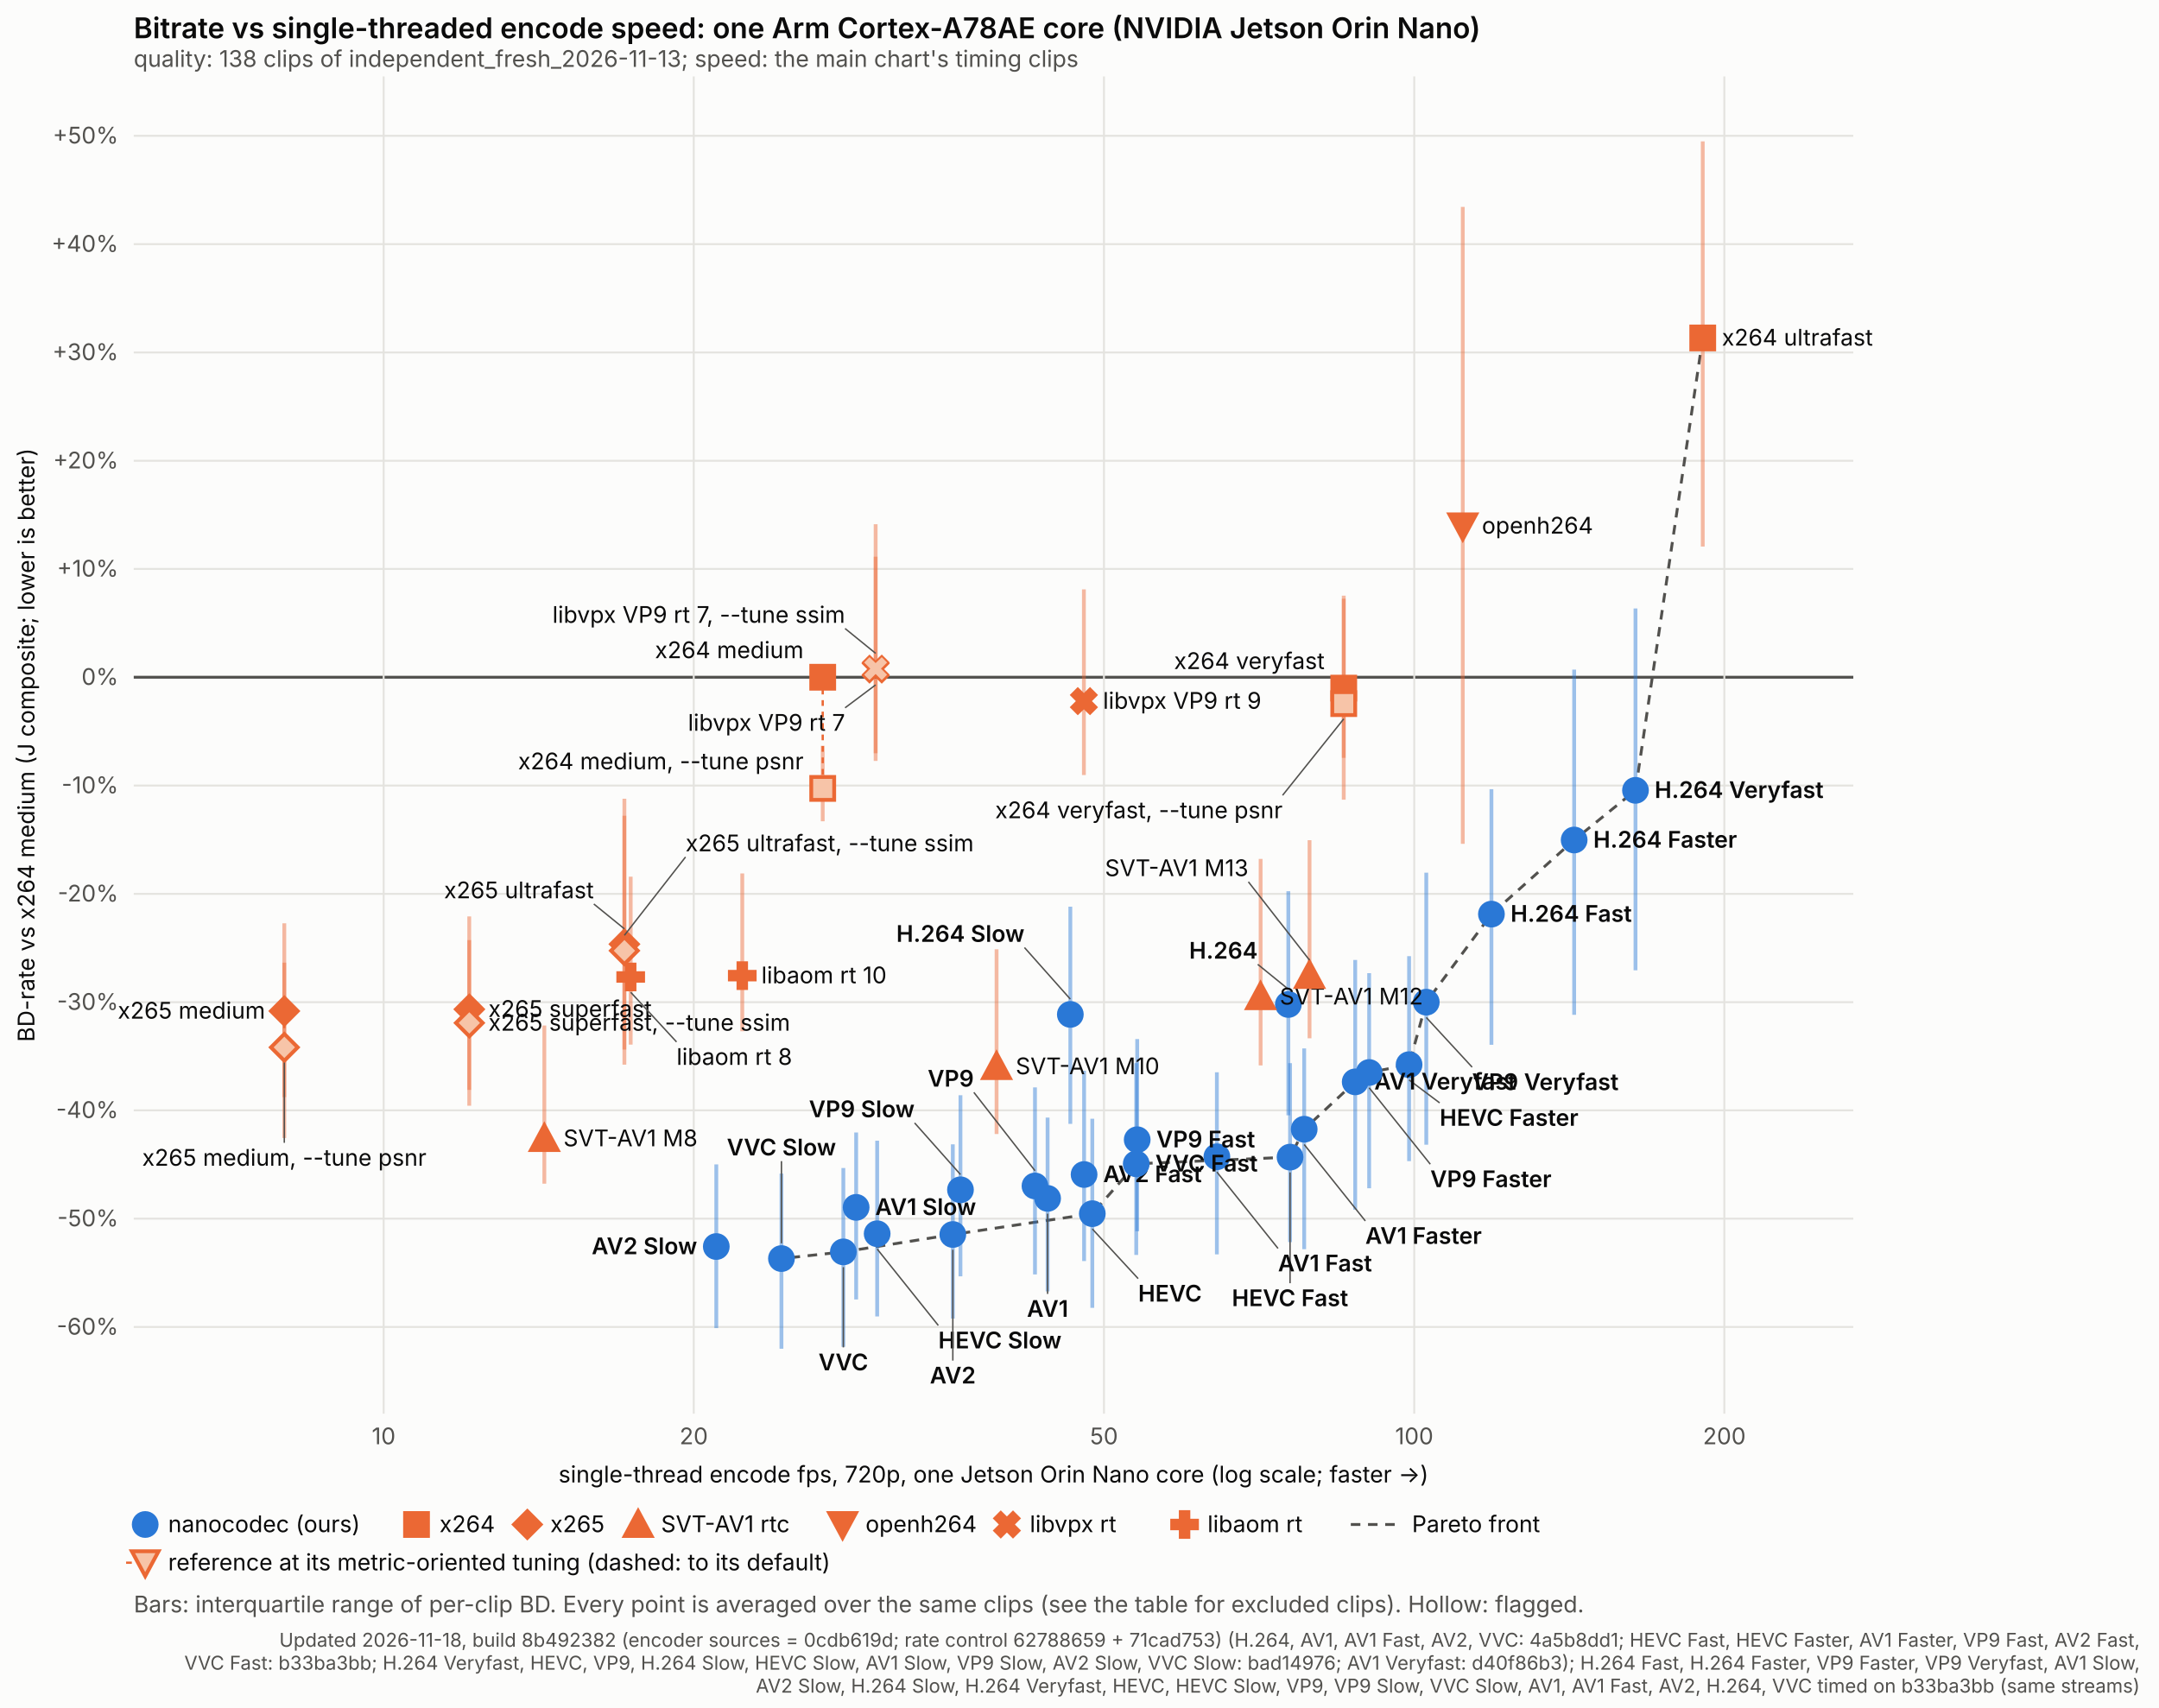
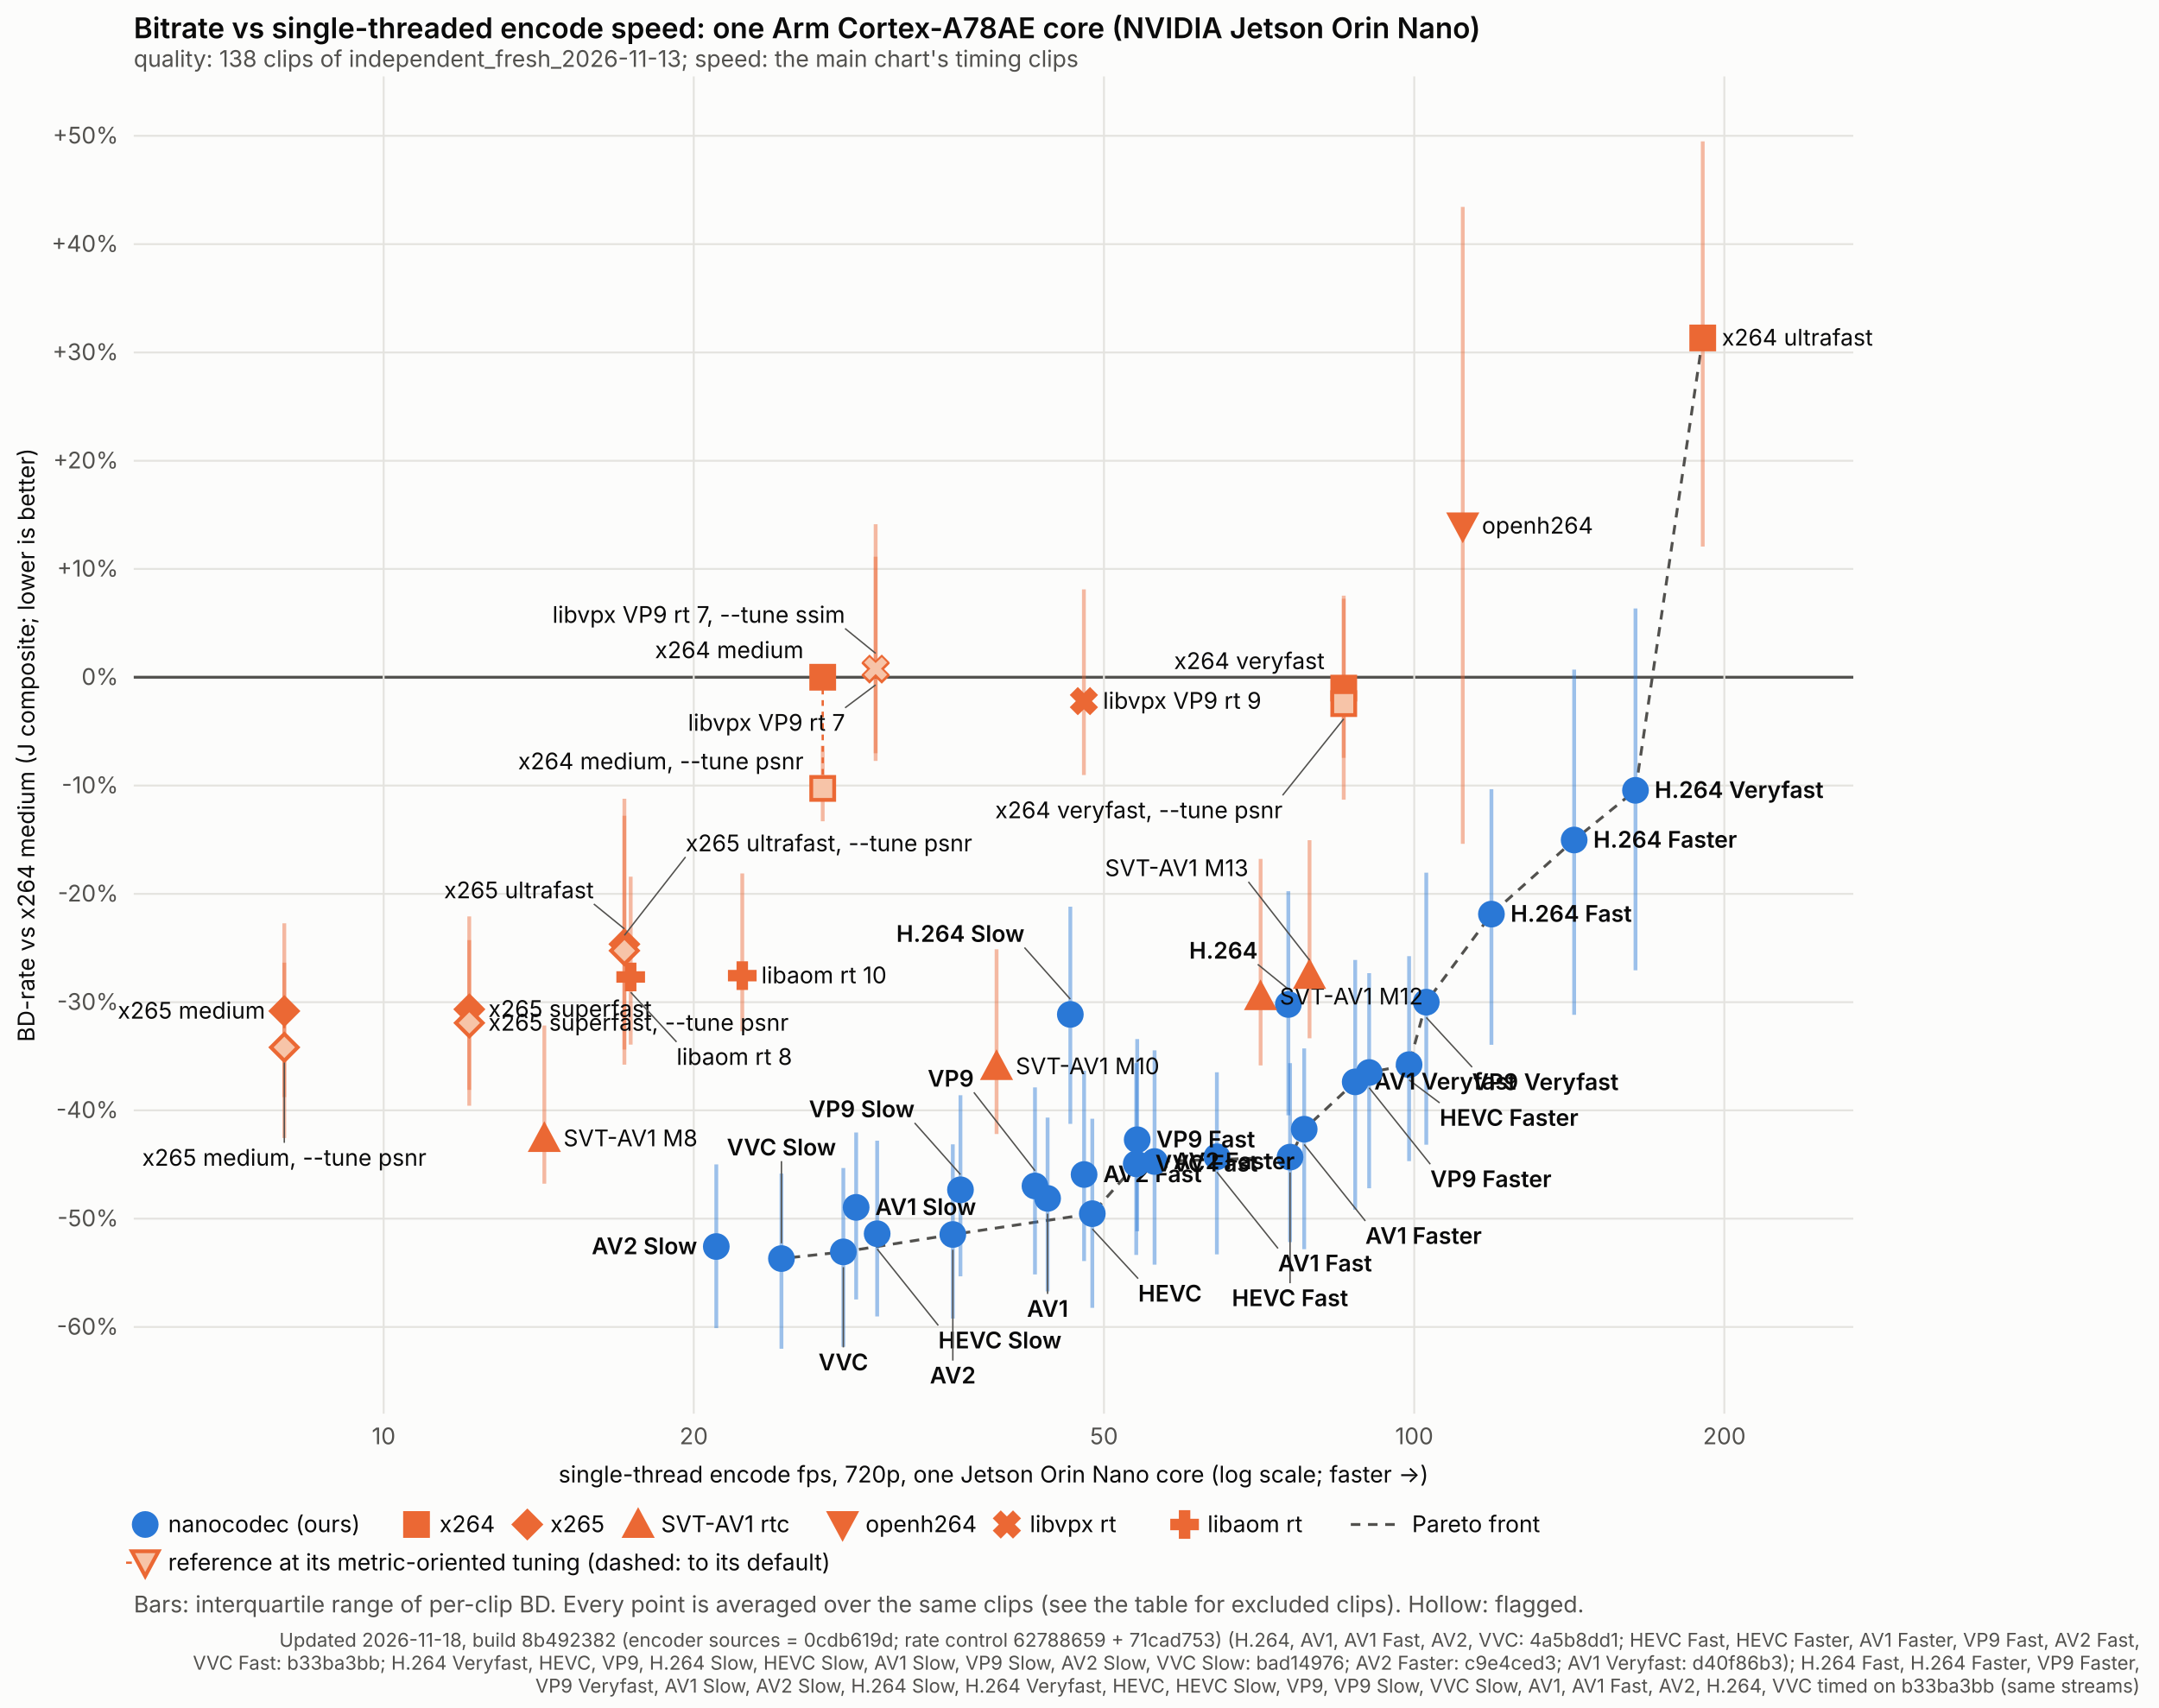
<svg xmlns="http://www.w3.org/2000/svg" viewBox="0 0 1130 894" width="1130" height="894" font-family="system-ui, -apple-system, Segoe UI, sans-serif" font-size="12">
  <rect width="1130" height="894" fill="#fcfcfb" />
  <text x="70" y="20" font-size="15" font-weight="600" fill="#0b0b0b">Bitrate vs single-threaded encode speed: one Arm Cortex-A78AE core (NVIDIA Jetson Orin Nano)</text>
  <text x="70" y="35" fill="#52514e">quality: 138 clips of independent_fresh_2026-11-13; speed: the main chart's timing clips</text>
  <line x1="70" x2="970" y1="694.6" y2="694.6" stroke="#e4e3df" stroke-width="1" />
  <text x="62" y="698.6" text-anchor="end" fill="#52514e">-60%</text>
  <line x1="70" x2="970" y1="637.9" y2="637.9" stroke="#e4e3df" stroke-width="1" />
  <text x="62" y="641.9" text-anchor="end" fill="#52514e">-50%</text>
  <line x1="70" x2="970" y1="581.2" y2="581.2" stroke="#e4e3df" stroke-width="1" />
  <text x="62" y="585.2" text-anchor="end" fill="#52514e">-40%</text>
  <line x1="70" x2="970" y1="524.6" y2="524.6" stroke="#e4e3df" stroke-width="1" />
  <text x="62" y="528.6" text-anchor="end" fill="#52514e">-30%</text>
  <line x1="70" x2="970" y1="467.9" y2="467.9" stroke="#e4e3df" stroke-width="1" />
  <text x="62" y="471.9" text-anchor="end" fill="#52514e">-20%</text>
  <line x1="70" x2="970" y1="411.2" y2="411.2" stroke="#e4e3df" stroke-width="1" />
  <text x="62" y="415.2" text-anchor="end" fill="#52514e">-10%</text>
  <line x1="70" x2="970" y1="354.5" y2="354.5" stroke="#52514e" stroke-width="1.5" />
  <text x="62" y="358.5" text-anchor="end" fill="#52514e">0%</text>
  <line x1="70" x2="970" y1="297.8" y2="297.8" stroke="#e4e3df" stroke-width="1" />
  <text x="62" y="301.8" text-anchor="end" fill="#52514e">+10%</text>
  <line x1="70" x2="970" y1="241.2" y2="241.2" stroke="#e4e3df" stroke-width="1" />
  <text x="62" y="245.2" text-anchor="end" fill="#52514e">+20%</text>
  <line x1="70" x2="970" y1="184.5" y2="184.5" stroke="#e4e3df" stroke-width="1" />
  <text x="62" y="188.5" text-anchor="end" fill="#52514e">+30%</text>
  <line x1="70" x2="970" y1="127.8" y2="127.8" stroke="#e4e3df" stroke-width="1" />
  <text x="62" y="131.8" text-anchor="end" fill="#52514e">+40%</text>
  <line x1="70" x2="970" y1="71.1" y2="71.1" stroke="#e4e3df" stroke-width="1" />
  <text x="62" y="75.1" text-anchor="end" fill="#52514e">+50%</text>
  <line x1="200.8" x2="200.8" y1="40" y2="740" stroke="#e4e3df" />
  <text x="200.8" y="756" text-anchor="middle" fill="#52514e">10</text>
  <line x1="363.1" x2="363.1" y1="40" y2="740" stroke="#e4e3df" />
  <text x="363.1" y="756" text-anchor="middle" fill="#52514e">20</text>
  <line x1="577.8" x2="577.8" y1="40" y2="740" stroke="#e4e3df" />
  <text x="577.8" y="756" text-anchor="middle" fill="#52514e">50</text>
  <line x1="740.2" x2="740.2" y1="40" y2="740" stroke="#e4e3df" />
  <text x="740.2" y="756" text-anchor="middle" fill="#52514e">100</text>
  <line x1="902.5" x2="902.5" y1="40" y2="740" stroke="#e4e3df" />
  <text x="902.5" y="756" text-anchor="middle" fill="#52514e">200</text>
  <text x="520.0" y="776" text-anchor="middle" fill="#0b0b0b">single-thread encode fps, 720p, one Jetson Orin Nano core (log scale; faster →)</text>
  <text transform="translate(18,390.0) rotate(-90)" text-anchor="middle" fill="#0b0b0b">BD-rate vs x264 medium (J composite; lower is better)</text>
-   <polyline points="891.2,176.9 856.0,413.7 823.9,439.7 780.6,478.5 746.5,524.6 737.5,557.3 716.6,561.4 709.3,566.3 682.6,591.1 675.2,605.7 594.7,609.2 571.7,635.3 498.7,646.2 441.4,655.3 409.0,658.8" fill="none" stroke="#52514e" stroke-width="1.5" stroke-dasharray="5 4" />
+   <polyline points="891.2,176.9 856.0,413.7 823.9,439.7 780.6,478.5 746.5,524.6 737.5,557.3 716.6,561.4 709.3,566.3 682.6,591.1 675.2,605.7 604.3,608.0 594.7,609.2 571.7,635.3 498.7,646.2 441.4,655.3 409.0,658.8" fill="none" stroke="#52514e" stroke-width="1.5" stroke-dasharray="5 4" />
  <line x1="703.3" y1="360.2" x2="703.3" y2="368.3" stroke="#eb6834" stroke-width="1.2" stroke-dasharray="3 3" />
  <line x1="430.6" y1="354.5" x2="430.6" y2="412.7" stroke="#eb6834" stroke-width="1.2" stroke-dasharray="3 3" />
  <line x1="326.8" y1="494.2" x2="326.8" y2="497.6" stroke="#eb6834" stroke-width="1.2" stroke-dasharray="3 3" />
  <line x1="245.6" y1="528.3" x2="245.6" y2="535.5" stroke="#eb6834" stroke-width="1.2" stroke-dasharray="3 3" />
  <line x1="148.8" y1="529.2" x2="148.8" y2="548.2" stroke="#eb6834" stroke-width="1.2" stroke-dasharray="3 3" />
  <line x1="458.3" y1="350.5" x2="458.3" y2="350.0" stroke="#eb6834" stroke-width="1.2" stroke-dasharray="3 3" />
  <line x1="430.6" x2="430.6" y1="354.5" y2="354.5" stroke="#eb6834" stroke-opacity="0.45" stroke-width="2" />
  <line x1="560.2" x2="560.2" y1="588.3" y2="474.6" stroke="#2a78d6" stroke-opacity="0.45" stroke-width="2" />
  <line x1="674.3" x2="674.3" y1="583.8" y2="466.5" stroke="#2a78d6" stroke-opacity="0.45" stroke-width="2" />
  <line x1="780.6" x2="780.6" y1="546.9" y2="413.1" stroke="#2a78d6" stroke-opacity="0.45" stroke-width="2" />
  <line x1="823.9" x2="823.9" y1="531.2" y2="350.5" stroke="#2a78d6" stroke-opacity="0.45" stroke-width="2" />
  <line x1="856.0" x2="856.0" y1="507.9" y2="318.5" stroke="#2a78d6" stroke-opacity="0.45" stroke-width="2" />
  <line x1="459.1" x2="459.1" y1="689.1" y2="597.1" stroke="#2a78d6" stroke-opacity="0.45" stroke-width="2" />
  <line x1="571.7" x2="571.7" y1="684.6" y2="585.6" stroke="#2a78d6" stroke-opacity="0.45" stroke-width="2" />
  <line x1="675.2" x2="675.2" y1="650.2" y2="556.5" stroke="#2a78d6" stroke-opacity="0.45" stroke-width="2" />
  <line x1="737.5" x2="737.5" y1="607.8" y2="500.5" stroke="#2a78d6" stroke-opacity="0.45" stroke-width="2" />
  <line x1="448.1" x2="448.1" y1="680.2" y2="592.8" stroke="#2a78d6" stroke-opacity="0.45" stroke-width="2" />
  <line x1="548.3" x2="548.3" y1="676.0" y2="585.0" stroke="#2a78d6" stroke-opacity="0.45" stroke-width="2" />
  <line x1="636.9" x2="636.9" y1="656.6" y2="561.3" stroke="#2a78d6" stroke-opacity="0.45" stroke-width="2" />
  <line x1="682.6" x2="682.6" y1="653.9" y2="548.8" stroke="#2a78d6" stroke-opacity="0.45" stroke-width="2" />
  <line x1="709.3" x2="709.3" y1="633.2" y2="502.5" stroke="#2a78d6" stroke-opacity="0.45" stroke-width="2" />
  <line x1="502.7" x2="502.7" y1="668.1" y2="573.3" stroke="#2a78d6" stroke-opacity="0.45" stroke-width="2" />
  <line x1="541.7" x2="541.7" y1="667.1" y2="569.2" stroke="#2a78d6" stroke-opacity="0.45" stroke-width="2" />
  <line x1="595.2" x2="595.2" y1="644.5" y2="543.9" stroke="#2a78d6" stroke-opacity="0.45" stroke-width="2" />
  <line x1="716.6" x2="716.6" y1="622.0" y2="509.4" stroke="#2a78d6" stroke-opacity="0.45" stroke-width="2" />
  <line x1="746.5" x2="746.5" y1="599.2" y2="456.8" stroke="#2a78d6" stroke-opacity="0.45" stroke-width="2" />
  <line x1="374.9" x2="374.9" y1="695.2" y2="609.5" stroke="#2a78d6" stroke-opacity="0.45" stroke-width="2" />
  <line x1="498.7" x2="498.7" y1="690.2" y2="599.0" stroke="#2a78d6" stroke-opacity="0.45" stroke-width="2" />
  <line x1="567.4" x2="567.4" y1="660.1" y2="560.5" stroke="#2a78d6" stroke-opacity="0.45" stroke-width="2" />
+   <line x1="604.3" x2="604.3" y1="662.0" y2="549.8" stroke="#2a78d6" stroke-opacity="0.45" stroke-width="2" />
  <line x1="409.0" x2="409.0" y1="706.0" y2="614.3" stroke="#2a78d6" stroke-opacity="0.45" stroke-width="2" />
  <line x1="441.4" x2="441.4" y1="705.0" y2="611.4" stroke="#2a78d6" stroke-opacity="0.45" stroke-width="2" />
  <line x1="594.7" x2="594.7" y1="656.9" y2="556.5" stroke="#2a78d6" stroke-opacity="0.45" stroke-width="2" />
  <line x1="765.6" x2="765.6" y1="441.7" y2="108.3" stroke="#eb6834" stroke-opacity="0.45" stroke-width="2" />
  <line x1="891.2" x2="891.2" y1="286.1" y2="74.0" stroke="#eb6834" stroke-opacity="0.45" stroke-width="2" />
  <line x1="703.3" x2="703.3" y1="396.7" y2="313.4" stroke="#eb6834" stroke-opacity="0.45" stroke-width="2" />
  <line x1="326.8" x2="326.8" y1="549.4" y2="418.1" stroke="#eb6834" stroke-opacity="0.45" stroke-width="2" />
  <line x1="245.6" x2="245.6" y1="570.5" y2="479.7" stroke="#eb6834" stroke-opacity="0.45" stroke-width="2" />
  <line x1="148.8" x2="148.8" y1="574.3" y2="483.3" stroke="#eb6834" stroke-opacity="0.45" stroke-width="2" />
  <line x1="284.9" x2="284.9" y1="619.6" y2="536.8" stroke="#eb6834" stroke-opacity="0.45" stroke-width="2" />
  <line x1="521.6" x2="521.6" y1="593.6" y2="496.9" stroke="#eb6834" stroke-opacity="0.45" stroke-width="2" />
  <line x1="659.8" x2="659.8" y1="557.7" y2="449.6" stroke="#eb6834" stroke-opacity="0.45" stroke-width="2" />
  <line x1="685.4" x2="685.4" y1="543.5" y2="439.8" stroke="#eb6834" stroke-opacity="0.45" stroke-width="2" />
  <line x1="458.3" x2="458.3" y1="394.3" y2="274.4" stroke="#eb6834" stroke-opacity="0.45" stroke-width="2" />
  <line x1="567.3" x2="567.3" y1="405.7" y2="308.5" stroke="#eb6834" stroke-opacity="0.45" stroke-width="2" />
  <line x1="330.1" x2="330.1" y1="546.8" y2="458.9" stroke="#eb6834" stroke-opacity="0.45" stroke-width="2" />
  <line x1="388.5" x2="388.5" y1="539.8" y2="457.2" stroke="#eb6834" stroke-opacity="0.45" stroke-width="2" />
  <line x1="703.3" x2="703.3" y1="418.6" y2="311.8" stroke="#eb6834" stroke-opacity="0.45" stroke-width="2" />
  <line x1="430.6" x2="430.6" y1="429.9" y2="390.4" stroke="#eb6834" stroke-opacity="0.45" stroke-width="2" />
  <line x1="326.8" x2="326.8" y1="557.3" y2="427.0" stroke="#eb6834" stroke-opacity="0.45" stroke-width="2" />
  <line x1="245.6" x2="245.6" y1="578.8" y2="492.1" stroke="#eb6834" stroke-opacity="0.45" stroke-width="2" />
  <line x1="148.8" x2="148.8" y1="595.7" y2="503.9" stroke="#eb6834" stroke-opacity="0.45" stroke-width="2" />
  <line x1="458.3" x2="458.3" y1="398.3" y2="291.4" stroke="#eb6834" stroke-opacity="0.45" stroke-width="2" />
  <g>
    <rect x="424.6" y="348.5" width="12" height="12" fill="#eb6834" stroke="#eb6834" stroke-width="2" />
  </g>
  <text x="420.6" y="344.5" text-anchor="end" fill="#0b0b0b">x264 medium</text>
  <g>
    <circle cx="560.2" cy="531.0" r="6" fill="#2a78d6" stroke="#2a78d6" stroke-width="2" />
  </g>
  <line x1="560.2" y1="523.0" x2="536.2" y2="496.0" stroke="#52514e" stroke-width="0.75" />
  <text x="536.2" y="493.0" text-anchor="end" fill="#0b0b0b" font-weight="600">H.264 Slow</text>
  <g>
    <circle cx="674.3" cy="525.8" r="6" fill="#2a78d6" stroke="#2a78d6" stroke-width="2" />
  </g>
  <line x1="674.3" y1="517.8" x2="658.3" y2="504.8" stroke="#52514e" stroke-width="0.75" />
  <text x="658.3" y="501.8" text-anchor="end" fill="#0b0b0b" font-weight="600">H.264</text>
  <g>
    <circle cx="780.6" cy="478.5" r="6" fill="#2a78d6" stroke="#2a78d6" stroke-width="2" />
  </g>
  <text x="790.6" y="482.5" text-anchor="start" fill="#0b0b0b" font-weight="600">H.264 Fast</text>
  <g>
    <circle cx="823.9" cy="439.7" r="6" fill="#2a78d6" stroke="#2a78d6" stroke-width="2" />
  </g>
  <text x="833.9" y="443.7" text-anchor="start" fill="#0b0b0b" font-weight="600">H.264 Faster</text>
  <g>
    <circle cx="856.0" cy="413.7" r="6" fill="#2a78d6" stroke="#2a78d6" stroke-width="2" />
  </g>
  <text x="866.0" y="417.7" text-anchor="start" fill="#0b0b0b" font-weight="600">H.264 Veryfast</text>
  <g>
    <circle cx="459.1" cy="645.8" r="6" fill="#2a78d6" stroke="#2a78d6" stroke-width="2" />
  </g>
  <line x1="459.1" y1="653.8" x2="491.1" y2="693.8" stroke="#52514e" stroke-width="0.75" />
  <text x="491.1" y="705.8" text-anchor="start" fill="#0b0b0b" font-weight="600">HEVC Slow</text>
  <g>
    <circle cx="571.7" cy="635.3" r="6" fill="#2a78d6" stroke="#2a78d6" stroke-width="2" />
  </g>
  <line x1="571.7" y1="643.3" x2="595.7" y2="669.3" stroke="#52514e" stroke-width="0.75" />
  <text x="595.7" y="681.3" text-anchor="start" fill="#0b0b0b" font-weight="600">HEVC</text>
  <g>
    <circle cx="675.2" cy="605.7" r="6" fill="#2a78d6" stroke="#2a78d6" stroke-width="2" />
  </g>
  <line x1="675.2" y1="613.7" x2="675.2" y2="671.7" stroke="#52514e" stroke-width="0.75" />
  <text x="675.2" y="683.7" text-anchor="middle" fill="#0b0b0b" font-weight="600">HEVC Fast</text>
  <g>
    <circle cx="737.5" cy="557.3" r="6" fill="#2a78d6" stroke="#2a78d6" stroke-width="2" />
  </g>
  <line x1="737.5" y1="565.3" x2="753.5" y2="577.3" stroke="#52514e" stroke-width="0.75" />
  <text x="753.5" y="589.3" text-anchor="start" fill="#0b0b0b" font-weight="600">HEVC Faster</text>
  <g>
    <circle cx="448.1" cy="632.0" r="6" fill="#2a78d6" stroke="#2a78d6" stroke-width="2" />
  </g>
  <text x="458.1" y="636.0" text-anchor="start" fill="#0b0b0b" font-weight="600">AV1 Slow</text>
  <g>
    <circle cx="548.3" cy="627.3" r="6" fill="#2a78d6" stroke="#2a78d6" stroke-width="2" />
  </g>
  <line x1="548.3" y1="635.3" x2="548.3" y2="677.3" stroke="#52514e" stroke-width="0.75" />
  <text x="548.3" y="689.3" text-anchor="middle" fill="#0b0b0b" font-weight="600">AV1</text>
  <g>
    <circle cx="636.9" cy="605.5" r="6" fill="#2a78d6" stroke="#2a78d6" stroke-width="2" />
  </g>
  <line x1="636.9" y1="613.5" x2="668.9" y2="653.5" stroke="#52514e" stroke-width="0.75" />
  <text x="668.9" y="665.5" text-anchor="start" fill="#0b0b0b" font-weight="600">AV1 Fast</text>
  <g>
    <circle cx="682.6" cy="591.1" r="6" fill="#2a78d6" stroke="#2a78d6" stroke-width="2" />
  </g>
  <line x1="682.6" y1="599.1" x2="714.6" y2="639.1" stroke="#52514e" stroke-width="0.75" />
  <text x="714.6" y="651.1" text-anchor="start" fill="#0b0b0b" font-weight="600">AV1 Faster</text>
  <g>
    <circle cx="709.3" cy="566.3" r="6" fill="#2a78d6" stroke="#2a78d6" stroke-width="2" />
  </g>
  <text x="719.3" y="570.3" text-anchor="start" fill="#0b0b0b" font-weight="600">AV1 Veryfast</text>
  <g>
    <circle cx="502.7" cy="622.8" r="6" fill="#2a78d6" stroke="#2a78d6" stroke-width="2" />
  </g>
  <line x1="502.7" y1="614.8" x2="478.7" y2="587.8" stroke="#52514e" stroke-width="0.75" />
  <text x="478.7" y="584.8" text-anchor="end" fill="#0b0b0b" font-weight="600">VP9 Slow</text>
  <g>
    <circle cx="541.7" cy="620.8" r="6" fill="#2a78d6" stroke="#2a78d6" stroke-width="2" />
  </g>
  <line x1="541.7" y1="612.8" x2="509.7" y2="571.8" stroke="#52514e" stroke-width="0.75" />
  <text x="509.7" y="568.8" text-anchor="end" fill="#0b0b0b" font-weight="600">VP9</text>
  <g>
    <circle cx="595.2" cy="596.6" r="6" fill="#2a78d6" stroke="#2a78d6" stroke-width="2" />
  </g>
  <text x="605.2" y="600.6" text-anchor="start" fill="#0b0b0b" font-weight="600">VP9 Fast</text>
  <g>
    <circle cx="716.6" cy="561.4" r="6" fill="#2a78d6" stroke="#2a78d6" stroke-width="2" />
  </g>
  <line x1="716.6" y1="569.4" x2="748.6" y2="609.4" stroke="#52514e" stroke-width="0.75" />
  <text x="748.6" y="621.4" text-anchor="start" fill="#0b0b0b" font-weight="600">VP9 Faster</text>
  <g>
    <circle cx="746.5" cy="524.6" r="6" fill="#2a78d6" stroke="#2a78d6" stroke-width="2" />
  </g>
  <line x1="746.5" y1="532.6" x2="770.5" y2="558.6" stroke="#52514e" stroke-width="0.75" />
  <text x="770.5" y="570.6" text-anchor="start" fill="#0b0b0b" font-weight="600">VP9 Veryfast</text>
  <g>
    <circle cx="374.9" cy="652.5" r="6" fill="#2a78d6" stroke="#2a78d6" stroke-width="2" />
  </g>
  <text x="364.9" y="656.5" text-anchor="end" fill="#0b0b0b" font-weight="600">AV2 Slow</text>
  <g>
    <circle cx="498.7" cy="646.2" r="6" fill="#2a78d6" stroke="#2a78d6" stroke-width="2" />
  </g>
  <line x1="498.7" y1="654.2" x2="498.7" y2="712.2" stroke="#52514e" stroke-width="0.75" />
  <text x="498.7" y="724.2" text-anchor="middle" fill="#0b0b0b" font-weight="600">AV2</text>
  <g>
    <circle cx="567.4" cy="614.8" r="6" fill="#2a78d6" stroke="#2a78d6" stroke-width="2" />
  </g>
  <text x="577.4" y="618.8" text-anchor="start" fill="#0b0b0b" font-weight="600">AV2 Fast</text>
  <g>
+     <circle cx="604.3" cy="608.0" r="6" fill="#2a78d6" stroke="#2a78d6" stroke-width="2" />
+   </g>
+   <text x="614.3" y="612.0" text-anchor="start" fill="#0b0b0b" font-weight="600">AV2 Faster</text>
+   <g>
    <circle cx="409.0" cy="658.8" r="6" fill="#2a78d6" stroke="#2a78d6" stroke-width="2" />
  </g>
  <line x1="409.0" y1="650.8" x2="409.0" y2="607.8" stroke="#52514e" stroke-width="0.75" />
  <text x="409.0" y="604.8" text-anchor="middle" fill="#0b0b0b" font-weight="600">VVC Slow</text>
  <g>
    <circle cx="441.4" cy="655.3" r="6" fill="#2a78d6" stroke="#2a78d6" stroke-width="2" />
  </g>
  <line x1="441.4" y1="663.3" x2="441.4" y2="705.3" stroke="#52514e" stroke-width="0.75" />
  <text x="441.4" y="717.3" text-anchor="middle" fill="#0b0b0b" font-weight="600">VVC</text>
  <g>
    <circle cx="594.7" cy="609.2" r="6" fill="#2a78d6" stroke="#2a78d6" stroke-width="2" />
  </g>
  <text x="604.7" y="613.2" text-anchor="start" fill="#0b0b0b" font-weight="600">VVC Fast</text>
  <g>
    <polygon points="765.601,282.257 772.601,269.257 758.601,269.257" fill="#eb6834" stroke="#eb6834" stroke-width="2" />
  </g>
  <text x="775.6" y="279.3" text-anchor="start" fill="#0b0b0b">openh264</text>
  <g>
    <rect x="885.2" y="170.9" width="12" height="12" fill="#eb6834" stroke="#eb6834" stroke-width="2" />
  </g>
  <text x="901.2" y="180.9" text-anchor="start" fill="#0b0b0b">x264 ultrafast</text>
  <g>
    <rect x="697.3" y="354.2" width="12" height="12" fill="#eb6834" stroke="#eb6834" stroke-width="2" />
  </g>
  <text x="693.3" y="350.2" text-anchor="end" fill="#0b0b0b">x264 veryfast</text>
  <g>
    <polygon points="326.811,487.21 333.811,494.21 326.811,501.21 319.811,494.21" fill="#eb6834" stroke="#eb6834" stroke-width="2" />
  </g>
  <line x1="326.8" y1="486.2" x2="310.8" y2="473.2" stroke="#52514e" stroke-width="0.75" />
  <text x="310.8" y="470.2" text-anchor="end" fill="#0b0b0b">x265 ultrafast</text>
  <g>
    <polygon points="245.647,521.305 252.647,528.305 245.647,535.305 238.647,528.305" fill="#eb6834" stroke="#eb6834" stroke-width="2" />
  </g>
  <text x="255.6" y="532.3" text-anchor="start" fill="#0b0b0b">x265 superfast</text>
  <g>
    <polygon points="148.821,522.24 155.821,529.24 148.821,536.24 141.821,529.24" fill="#eb6834" stroke="#eb6834" stroke-width="2" />
  </g>
  <text x="138.8" y="533.2" text-anchor="end" fill="#0b0b0b">x265 medium</text>
  <g>
    <polygon points="284.896,588.991 291.896,601.991 277.896,601.991" fill="#eb6834" stroke="#eb6834" stroke-width="2" />
  </g>
  <text x="294.9" y="600.0" text-anchor="start" fill="#0b0b0b">SVT-AV1 M8</text>
  <g>
    <polygon points="521.574,551.34 528.574,564.34 514.574,564.34" fill="#eb6834" stroke="#eb6834" stroke-width="2" />
  </g>
  <text x="531.6" y="562.3" text-anchor="start" fill="#0b0b0b">SVT-AV1 M10</text>
  <g>
    <polygon points="659.751,514.756 666.751,527.756 652.751,527.756" fill="#eb6834" stroke="#eb6834" stroke-width="2" />
  </g>
  <text x="669.8" y="525.8" text-anchor="start" fill="#0b0b0b">SVT-AV1 M12</text>
  <g>
    <polygon points="685.389,503.627 692.389,516.627 678.389,516.627" fill="#eb6834" stroke="#eb6834" stroke-width="2" />
  </g>
  <line x1="685.4" y1="502.6" x2="653.4" y2="461.6" stroke="#52514e" stroke-width="0.75" />
  <text x="653.4" y="458.6" text-anchor="end" fill="#0b0b0b">SVT-AV1 M13</text>
  <g>
    <polygon points="461.5,343.8 465.0,347.3 461.8,350.5 465.0,353.7 461.5,357.2 458.3,354.0 455.1,357.2 451.6,353.7 454.8,350.5 451.6,347.3 455.1,343.8 458.3,347.0" fill="#eb6834" stroke="#eb6834" stroke-width="1" />
  </g>
  <line x1="458.3" y1="358.5" x2="442.3" y2="370.5" stroke="#52514e" stroke-width="0.75" />
  <text x="442.3" y="382.5" text-anchor="end" fill="#0b0b0b">libvpx VP9 rt 7</text>
  <g>
    <polygon points="570.5,360.3 574.0,363.8 570.8,367.0 574.0,370.2 570.5,373.7 567.3,370.6 564.1,373.7 560.6,370.2 563.8,367.0 560.6,363.8 564.1,360.3 567.3,363.5" fill="#eb6834" stroke="#eb6834" stroke-width="1" />
  </g>
  <text x="577.3" y="371.0" text-anchor="start" fill="#0b0b0b">libvpx VP9 rt 9</text>
  <g>
    <polygon points="327.6,504.4 332.6,504.4 332.6,508.9 337.1,508.9 337.1,513.9 332.6,513.9 332.6,518.4 327.6,518.4 327.6,513.9 323.1,513.9 323.1,508.9 327.6,508.9" fill="#eb6834" stroke="#eb6834" stroke-width="1" />
  </g>
  <line x1="330.1" y1="519.4" x2="354.1" y2="545.4" stroke="#52514e" stroke-width="0.75" />
  <text x="354.1" y="557.4" text-anchor="start" fill="#0b0b0b">libaom rt 8</text>
  <g>
    <polygon points="386.0,503.7 391.0,503.7 391.0,508.2 395.5,508.2 395.5,513.2 391.0,513.2 391.0,517.7 386.0,517.7 386.0,513.2 381.5,513.2 381.5,508.2 386.0,508.2" fill="#eb6834" stroke="#eb6834" stroke-width="1" />
  </g>
  <text x="398.5" y="514.7" text-anchor="start" fill="#0b0b0b">libaom rt 10</text>
  <g>
    <rect x="697.3" y="362.3" width="12" height="12" fill="#f7c4a8" stroke="#eb6834" stroke-width="2" />
  </g>
  <line x1="703.3" y1="376.3" x2="671.3" y2="416.3" stroke="#52514e" stroke-width="0.75" />
  <text x="671.3" y="428.3" text-anchor="end" fill="#0b0b0b">x264 veryfast, --tune psnr</text>
  <g>
    <rect x="424.6" y="406.7" width="12" height="12" fill="#f7c4a8" stroke="#eb6834" stroke-width="2" />
  </g>
  <text x="420.6" y="402.7" text-anchor="end" fill="#0b0b0b">x264 medium, --tune psnr</text>
  <g>
    <polygon points="326.811,490.633 333.811,497.633 326.811,504.633 319.811,497.633" fill="#f7c4a8" stroke="#eb6834" stroke-width="2" />
  </g>
  <line x1="326.8" y1="489.6" x2="358.8" y2="448.6" stroke="#52514e" stroke-width="0.75" />
-   <text x="358.8" y="445.6" text-anchor="start" fill="#0b0b0b">x265 ultrafast, --tune ssim</text>
+   <text x="358.8" y="445.6" text-anchor="start" fill="#0b0b0b">x265 ultrafast, --tune psnr</text>
  <g>
    <polygon points="245.647,528.45 252.647,535.45 245.647,542.45 238.647,535.45" fill="#f7c4a8" stroke="#eb6834" stroke-width="2" />
  </g>
-   <text x="255.6" y="539.5" text-anchor="start" fill="#0b0b0b">x265 superfast, --tune ssim</text>
+   <text x="255.6" y="539.5" text-anchor="start" fill="#0b0b0b">x265 superfast, --tune psnr</text>
  <g>
    <polygon points="148.821,541.231 155.821,548.231 148.821,555.231 141.821,548.231" fill="#f7c4a8" stroke="#eb6834" stroke-width="2" />
  </g>
  <line x1="148.8" y1="556.2" x2="148.8" y2="598.2" stroke="#52514e" stroke-width="0.75" />
  <text x="148.8" y="610.2" text-anchor="middle" fill="#0b0b0b">x265 medium, --tune psnr</text>
  <g>
    <polygon points="461.5,343.3 465.0,346.8 461.8,350.0 465.0,353.2 461.5,356.7 458.3,353.5 455.1,356.7 451.6,353.2 454.8,350.0 451.6,346.8 455.1,343.3 458.3,346.4" fill="#f7c4a8" stroke="#eb6834" stroke-width="1" />
  </g>
  <line x1="458.3" y1="342.0" x2="442.3" y2="329.0" stroke="#52514e" stroke-width="0.75" />
  <text x="442.3" y="326.0" text-anchor="end" fill="#0b0b0b">libvpx VP9 rt 7, --tune ssim</text>
  <circle cx="76.0" cy="798.0" r="6" fill="#2a78d6" stroke="#2a78d6" stroke-width="2" />
  <text x="88" y="802" fill="#0b0b0b">nanocodec (ours)</text>
  <rect x="212.0" y="792.0" width="12" height="12" fill="#eb6834" stroke="#eb6834" stroke-width="2" />
  <text x="230" y="802" fill="#0b0b0b">x264</text>
  <polygon points="276,791 283,798 276,805 269,798" fill="#eb6834" stroke="#eb6834" stroke-width="2" />
  <text x="288" y="802" fill="#0b0b0b">x265</text>
  <polygon points="334,791 341,804 327,804" fill="#eb6834" stroke="#eb6834" stroke-width="2" />
  <text x="346" y="802" fill="#0b0b0b">SVT-AV1 rtc</text>
  <polygon points="441,805 448,792 434,792" fill="#eb6834" stroke="#eb6834" stroke-width="2" />
  <text x="453" y="802" fill="#0b0b0b">openh264</text>
  <polygon points="530.2,791.3 533.7,794.8 530.5,798.0 533.7,801.2 530.2,804.7 527.0,801.5 523.8,804.7 520.3,801.2 523.5,798.0 520.3,794.8 523.8,791.3 527.0,794.5" fill="#eb6834" stroke="#eb6834" stroke-width="1" />
  <text x="539" y="802" fill="#0b0b0b">libvpx rt</text>
  <polygon points="617.5,791.0 622.5,791.0 622.5,795.5 627.0,795.5 627.0,800.5 622.5,800.5 622.5,805.0 617.5,805.0 617.5,800.5 613.0,800.5 613.0,795.5 617.5,795.5" fill="#eb6834" stroke="#eb6834" stroke-width="1" />
  <text x="632" y="802" fill="#0b0b0b">libaom rt</text>
  <line x1="707" x2="733" y1="798" y2="798" stroke="#52514e" stroke-width="1.5" stroke-dasharray="5 4" />
  <text x="739" y="802" fill="#0b0b0b">Pareto front</text>
  <line x1="66" x2="76" y1="818" y2="818" stroke="#eb6834" stroke-width="1.2" stroke-dasharray="3 3" />
  <polygon points="76,825 83,812 69,812" fill="#f7c4a8" stroke="#eb6834" stroke-width="2" />
  <text x="88" y="822" fill="#0b0b0b">reference at its metric-oriented tuning (dashed: to its default)</text>
  <text x="70" y="844" fill="#52514e">Bars: interquartile range of per-clip BD. Every point is averaged over the same clips (see the table for excluded clips). Hollow: flagged.</text>
  <text x="1120" y="862" font-size="10" text-anchor="end" fill="#52514e">Updated 2026-11-18, build 8b492382 (encoder sources = 0cdb619d; rate control 62788659 + 71cad753) (H.264, AV1, AV1 Fast, AV2, VVC: 4a5b8dd1; HEVC Fast, HEVC Faster, AV1 Faster, VP9 Fast, AV2 Fast,</text>
-   <text x="1120" y="874" font-size="10" text-anchor="end" fill="#52514e">VVC Fast: b33ba3bb; H.264 Veryfast, HEVC, VP9, H.264 Slow, HEVC Slow, AV1 Slow, VP9 Slow, AV2 Slow, VVC Slow: bad14976; AV1 Veryfast: d40f86b3); H.264 Fast, H.264 Faster, VP9 Faster, VP9 Veryfast, AV1 Slow,</text>
-   <text x="1120" y="886" font-size="10" text-anchor="end" fill="#52514e">AV2 Slow, H.264 Slow, H.264 Veryfast, HEVC, HEVC Slow, VP9, VP9 Slow, VVC Slow, AV1, AV1 Fast, AV2, H.264, VVC timed on b33ba3bb (same streams)</text>
+   <text x="1120" y="874" font-size="10" text-anchor="end" fill="#52514e">VVC Fast: b33ba3bb; H.264 Veryfast, HEVC, VP9, H.264 Slow, HEVC Slow, AV1 Slow, VP9 Slow, AV2 Slow, VVC Slow: bad14976; AV2 Faster: c9e4ced3; AV1 Veryfast: d40f86b3); H.264 Fast, H.264 Faster, VP9 Faster,</text>
+   <text x="1120" y="886" font-size="10" text-anchor="end" fill="#52514e">VP9 Veryfast, AV1 Slow, AV2 Slow, H.264 Slow, H.264 Veryfast, HEVC, HEVC Slow, VP9, VP9 Slow, VVC Slow, AV1, AV1 Fast, AV2, H.264, VVC timed on b33ba3bb (same streams)</text>
</svg>
